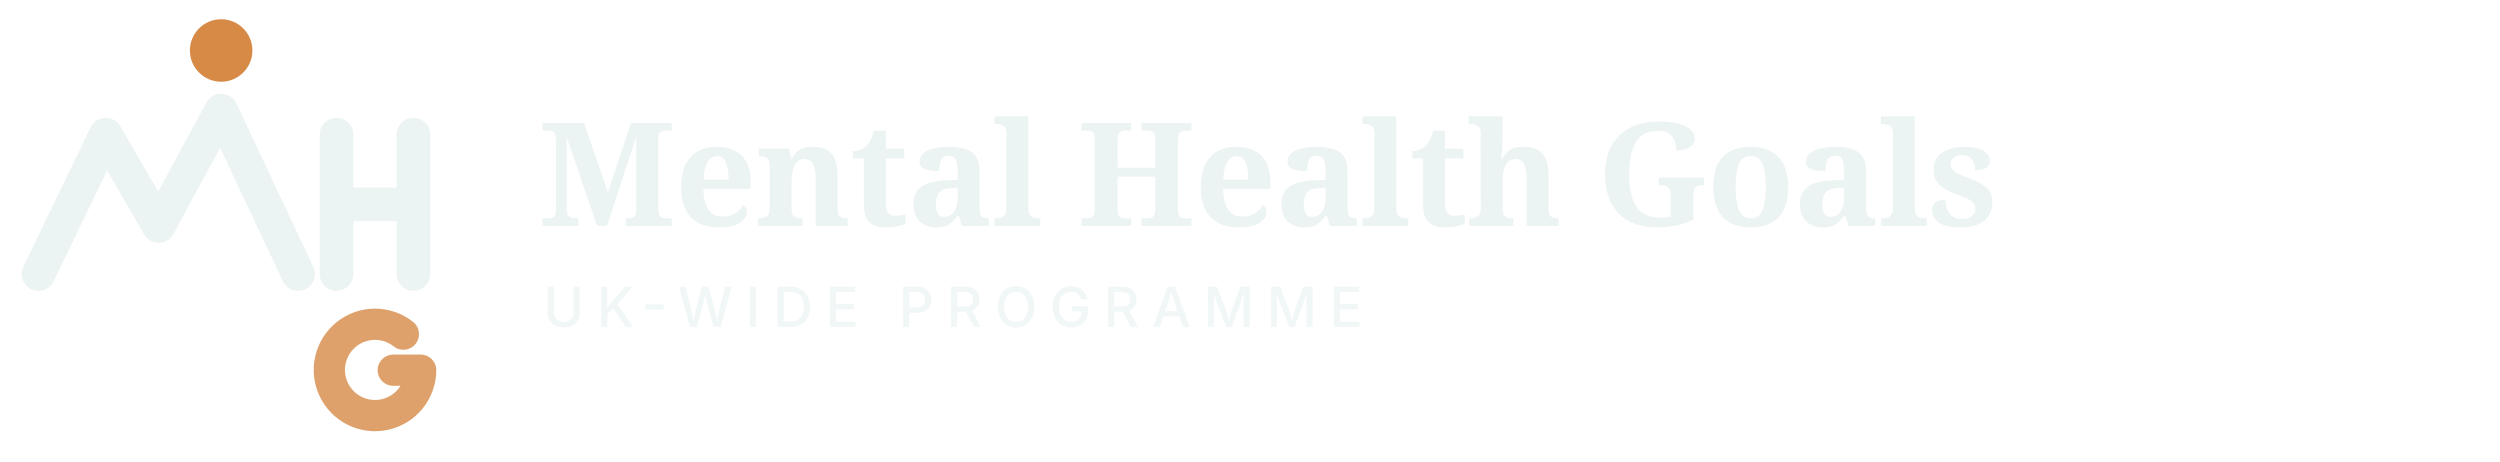
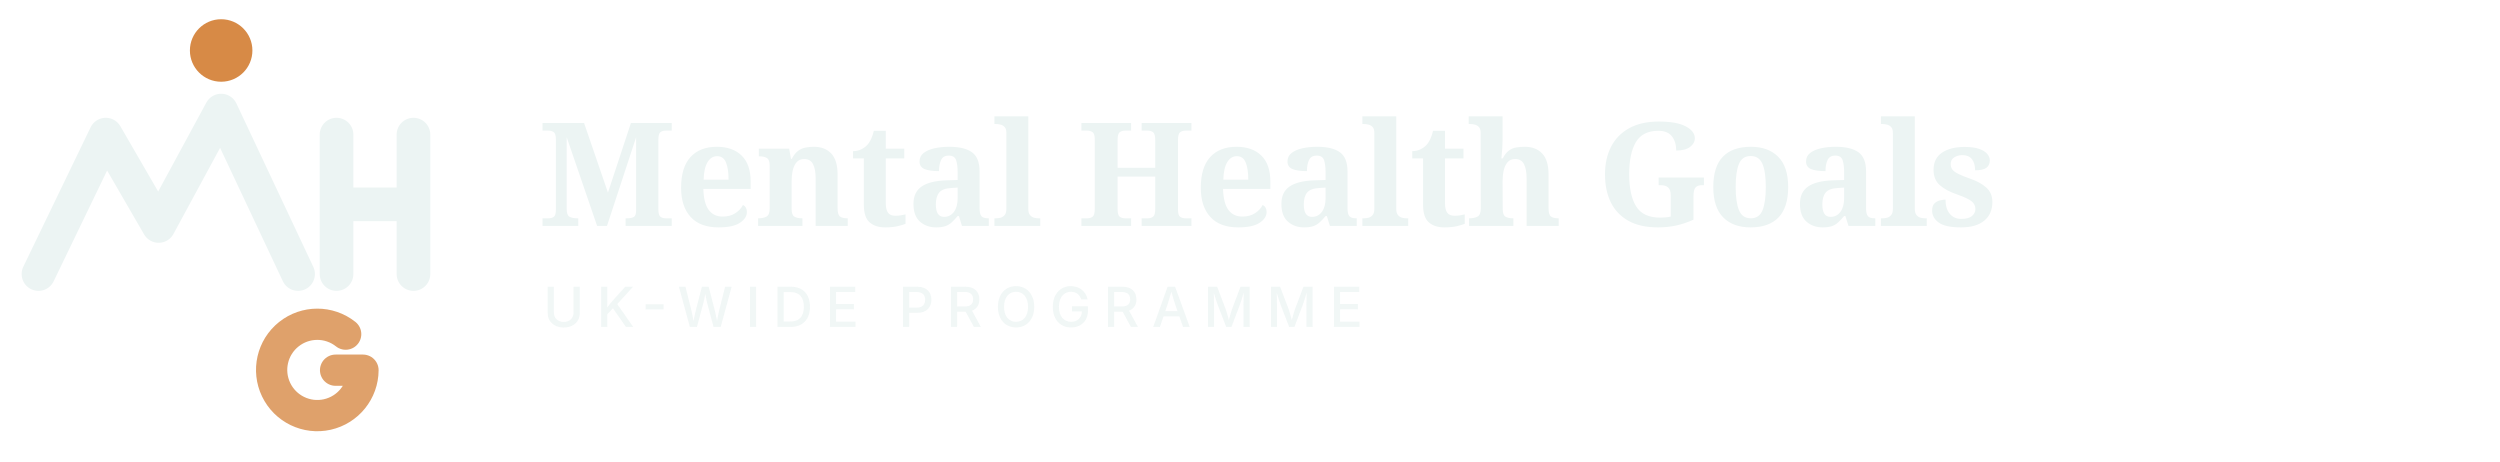
<svg xmlns="http://www.w3.org/2000/svg" width="520" height="96" viewBox="0 0 520 96" role="img" aria-label="Mental Health Goals — UK-wide Programme">
  <g transform="translate(0 0)">
    <path d="M 8 57 L 22 28 L 33 47 L 46 23 L 62 57" fill="none" stroke="#ECF4F3" stroke-width="7" stroke-linecap="round" stroke-linejoin="round" />
    <circle cx="46" cy="10.5" r="6.5" fill="#D78A46" />
    <path d="M 70 57 L 70 28 M 70 42.5 L 86 42.5 M 86 28 L 86 57" fill="none" stroke="#ECF4F3" stroke-width="7" stroke-linecap="round" stroke-linejoin="round" />
-     <path d="M 83.9 69.5 A 9.5 9.5 0 1 0 87.5 77 L 81.8 77" fill="none" stroke="#D78A46" stroke-width="6.5" stroke-linecap="round" stroke-linejoin="round" stroke-opacity="0.8" />
+     <path d="M 71.9 69.5 A 9.5 9.5 0 1 0 75.5 77 L 69.8 77" fill="none" stroke="#D78A46" stroke-width="6.5" stroke-linecap="round" stroke-linejoin="round" stroke-opacity="0.8" />
  </g>
  <text x="112" y="47" font-family="Fraunces, 'Iowan Old Style', 'Palatino Nova', Georgia, serif" font-size="30" font-weight="600" letter-spacing="-0.3" fill="#ECF4F3">Mental Health Goals</text>
  <text x="113" y="68" font-family="Inter, 'Helvetica Neue', Helvetica, Arial, sans-serif" font-size="11.5" font-weight="500" letter-spacing="2.6" fill="#ECF4F3" opacity="0.75">UK-WIDE PROGRAMME</text>
</svg>
